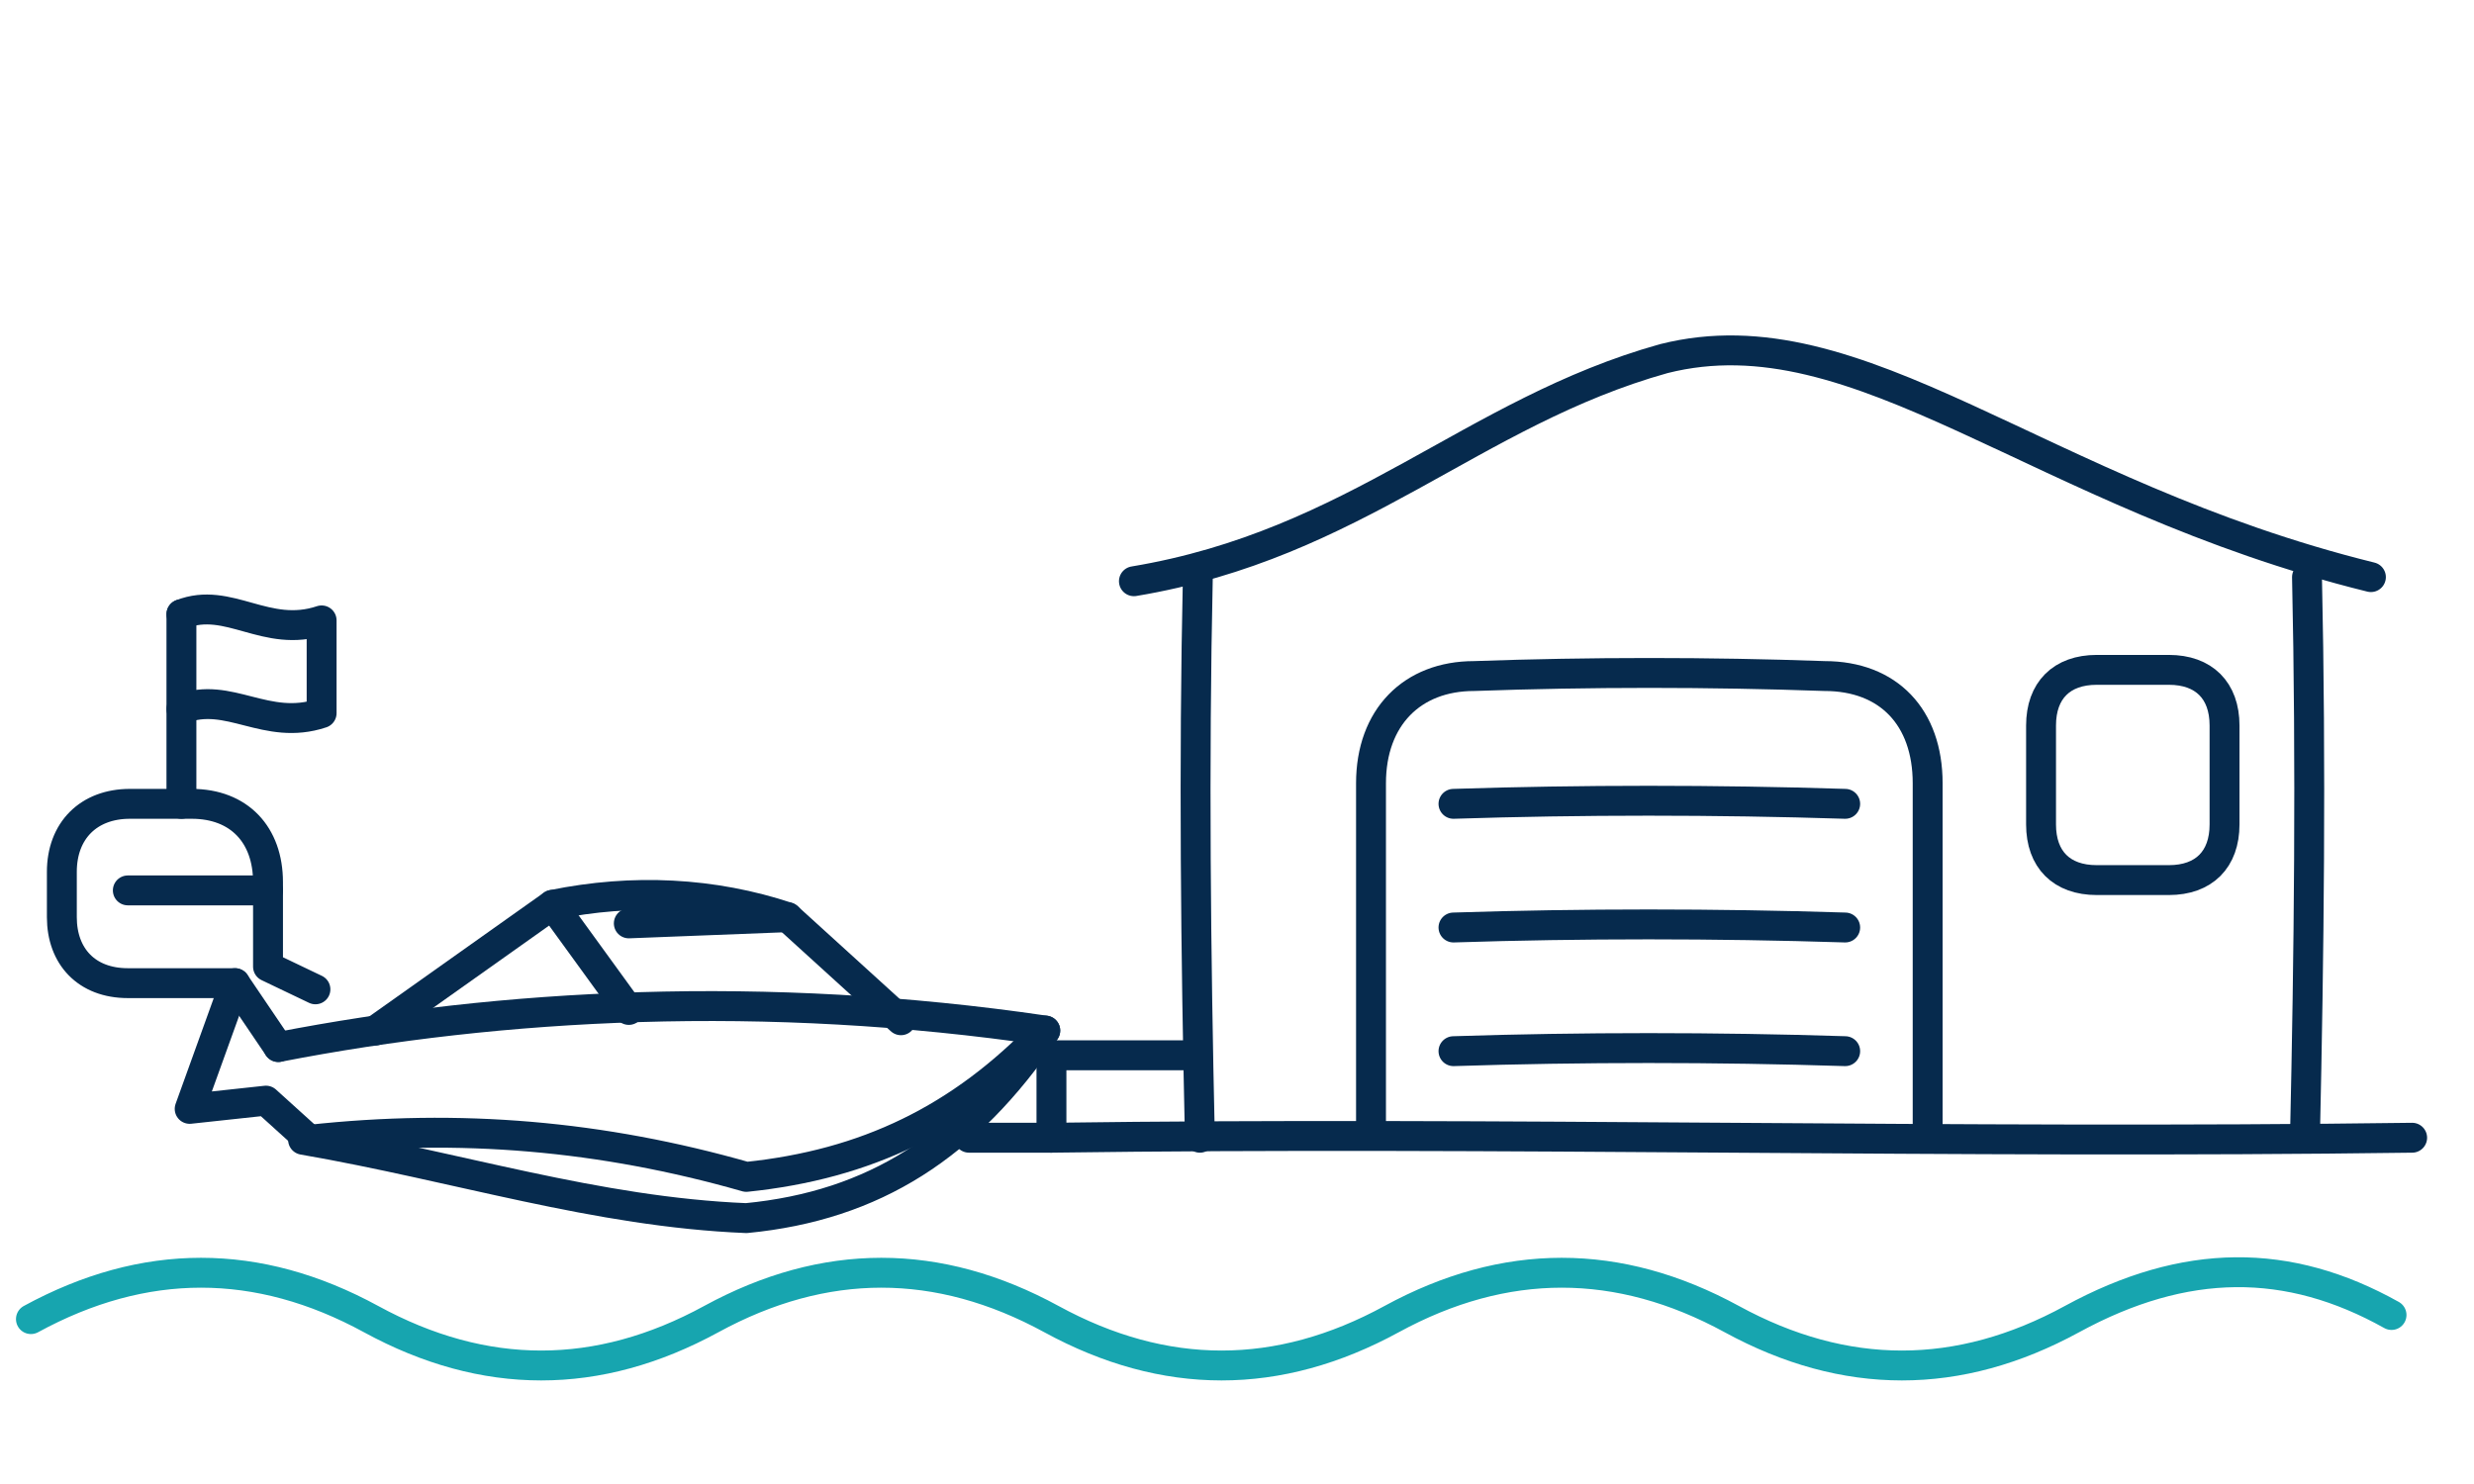
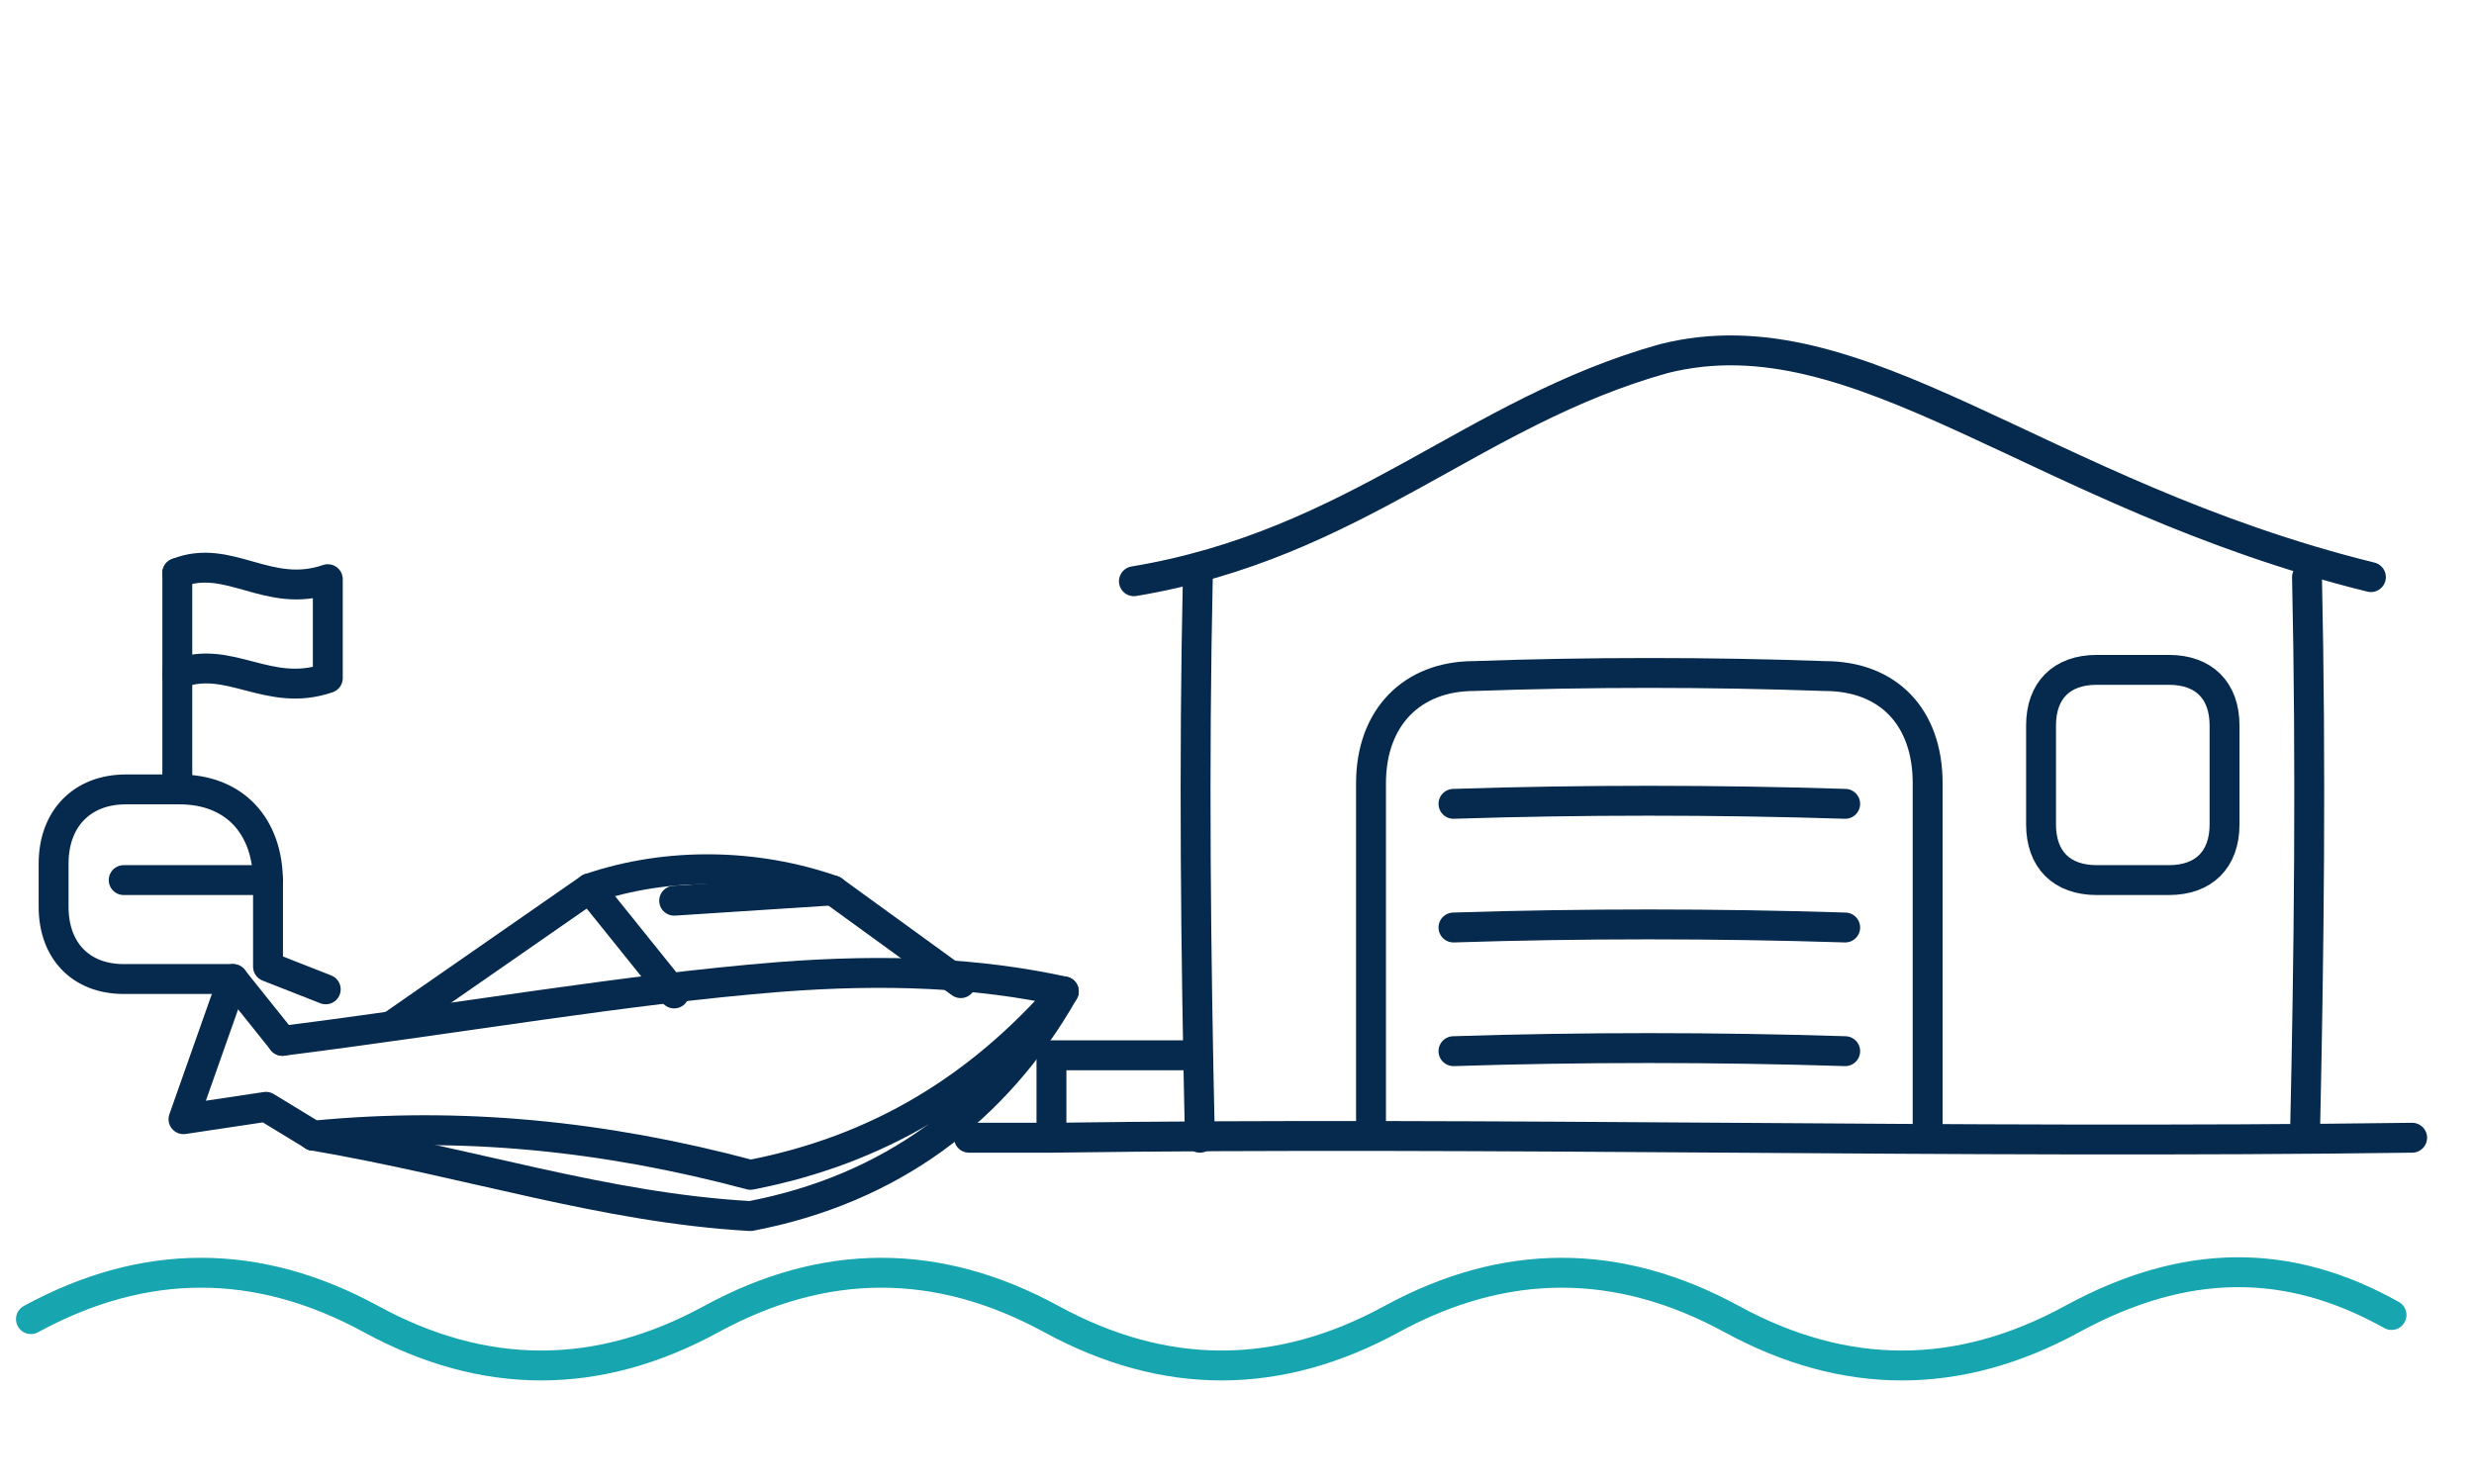
<svg xmlns="http://www.w3.org/2000/svg" viewBox="0 0 120 72" role="img" aria-hidden="true">
  <g fill="none" stroke="#062a4d" stroke-width="1.45" stroke-linecap="round" stroke-linejoin="round">
-     <path d="M13.5 50.8c10.8-2.1 23.6-2.8 37.2-.8-3.8 5.6-8.3 8.5-14.5 9.1-7.3-.3-14-2.5-21.5-3.8" />
-     <path d="M15 55.3c7.3-.8 14.2-.2 21.2 1.8 5.8-.6 10.4-2.8 14.5-7.1" />
-     <path d="M18.2 50l8.6-6.1c3.9-.8 7.8-.6 11.4.6l5.5 5" />
-     <path d="M26.8 43.9l3.7 5.1M38.2 44.5l-7.7.3" />
-     <path d="M13.5 50.8l-2.1-3.1H6.2c-2 0-3.2-1.3-3.2-3.2v-2.2c0-2 1.3-3.3 3.3-3.3h3c2.3 0 3.7 1.5 3.7 3.8v4.1l2.3 1.1" />
-     <path d="M11.4 47.7l-2.2 6.1 3.7-.4 2.1 1.9M13 43.2H6.2" />
-     <path d="M8.8 39V29.8" />
-     <path d="M8.8 29.8c2.3-.9 4.1 1.2 6.8.3v4.5c-2.7.9-4.5-1.1-6.8-.2" />
+     <path d="M13.7 50.5c8.7-1.1 16.6-2.5 24.1-3.1 5.2-.4 9.7-.2 13.8.7-3.3 5.8-8.4 9.6-15.2 10.9-7.1-.4-13.6-2.6-21.2-3.9" />
+     <path d="M15.2 55.1c7.1-.7 14.1 0 21.2 1.9 6.2-1.2 11.1-4.2 15.2-8.9" />
+     <path d="M19.1 49.7l9.5-6.6c3.8-1.3 8.1-1.2 11.8.1l6.2 4.5" />
+     <path d="M28.6 43.1l4.1 5.1M40.4 43.2l-7.7.5" />
+     <path d="M13.7 50.5l-2.4-3H6c-2.1 0-3.4-1.4-3.4-3.5v-2.1c0-2.2 1.4-3.6 3.5-3.6h2.6c2.7 0 4.3 1.8 4.3 4.5v4.1l2.8 1.1" />
+     <path d="M11.3 47.5l-2.4 6.8 4-.6 2.3 1.4M13 42.7H6" />
+     <path d="M8.6 38.3V27.8" />
+     <path d="M8.6 27.8c2.5-1 4.4 1.3 7.3.3v4.8c-2.9 1-4.8-1.2-7.3-.2" />
    <path d="M55 28.2c10.8-1.8 16.4-8.2 25.7-10.8 9.5-2.4 18.1 6.6 34.3 10.6" />
    <path d="M58.1 28c-.2 9.1-.1 18.3.1 27.2M111.9 28c.2 9.1.1 18.3-.1 27.2" />
    <path d="M51 55.2c21.8-.3 43.9.3 66 0" />
    <path d="M66.5 55V38c0-3.2 2-5.2 5-5.2 5.6-.2 11.4-.2 17 0 3.1 0 5 2 5 5.2v17" />
    <path d="M70.5 39c6.2-.2 12.7-.2 19 0M70.5 45c6.2-.2 12.7-.2 19 0M70.5 51c6.2-.2 12.7-.2 19 0" />
    <path d="M99 40v-4.8c0-1.7 1-2.7 2.7-2.7h3.5c1.7 0 2.7 1 2.7 2.7V40c0 1.7-1 2.7-2.7 2.7h-3.5c-1.7 0-2.7-1-2.7-2.7z" />
    <path d="M47 55.2h4v-4h7" />
  </g>
  <path fill="none" stroke="#17a5af" stroke-width="1.45" stroke-linecap="round" d="M1.5 64c5.5-3 11-3 16.5 0s11 3 16.5 0 11-3 16.5 0 11 3 16.5 0 11-3 16.5 0 11 3 16.5 0 10.5-3 15.5-.2" />
</svg>
